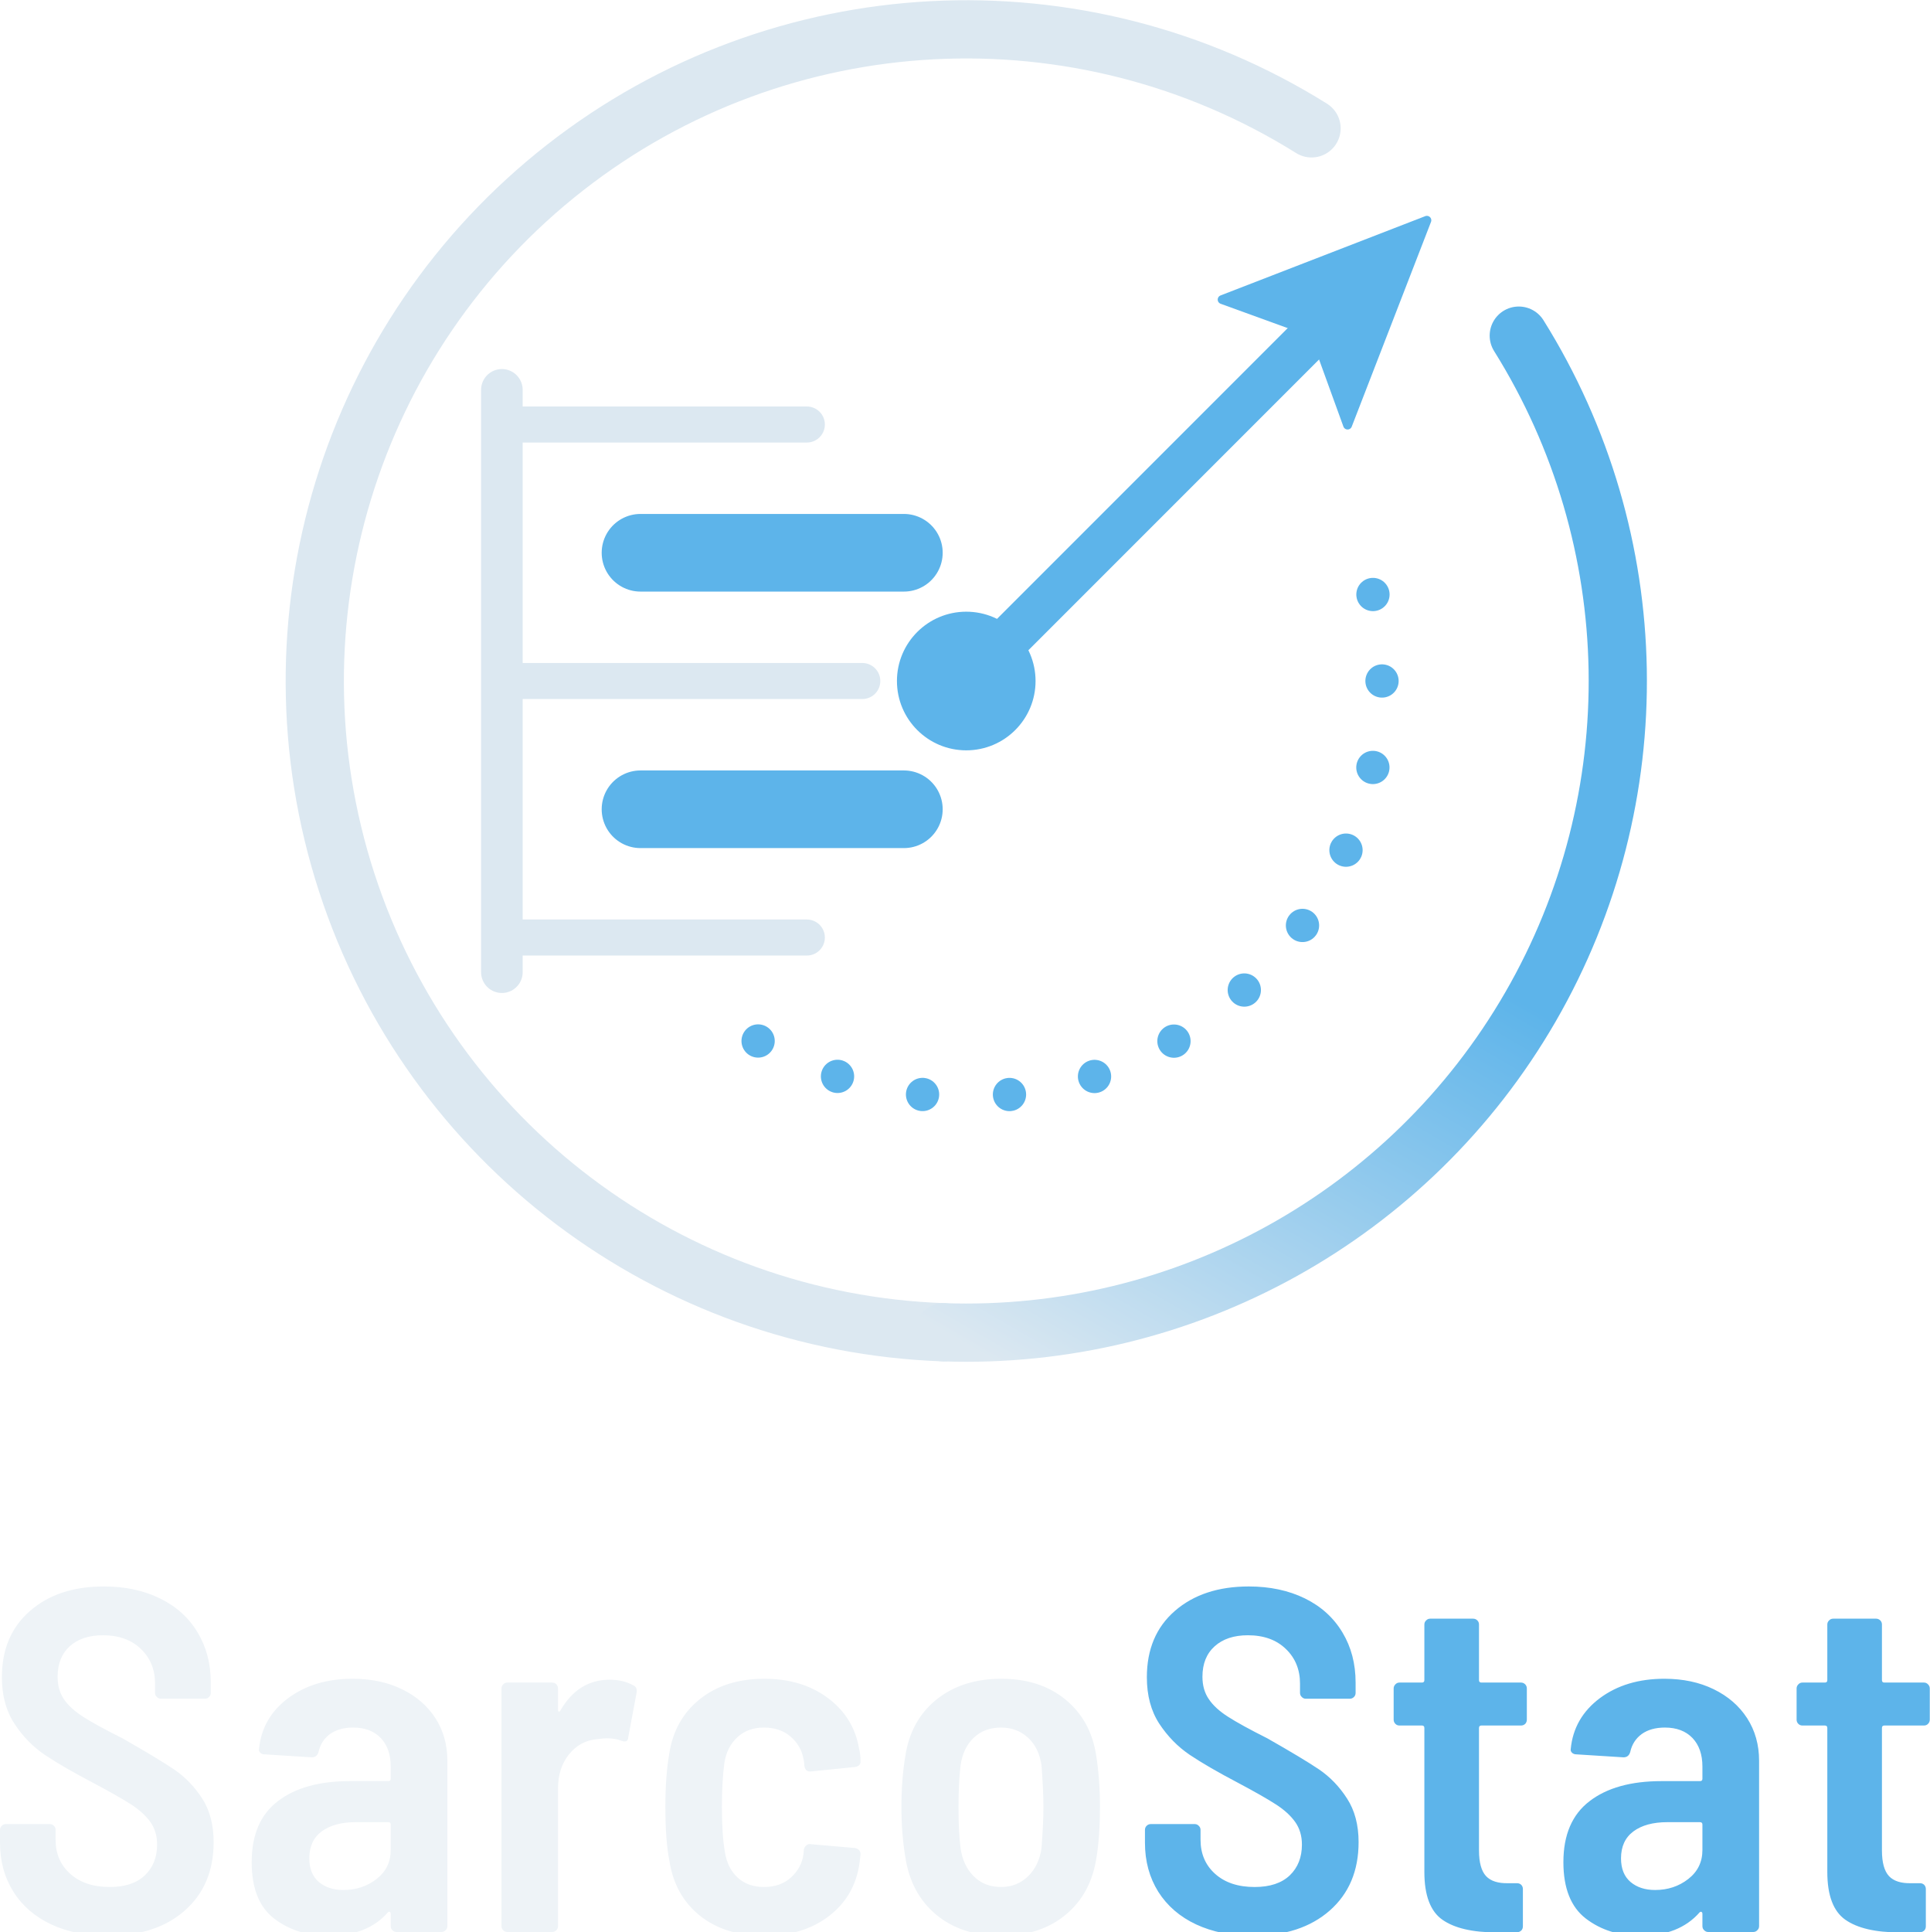
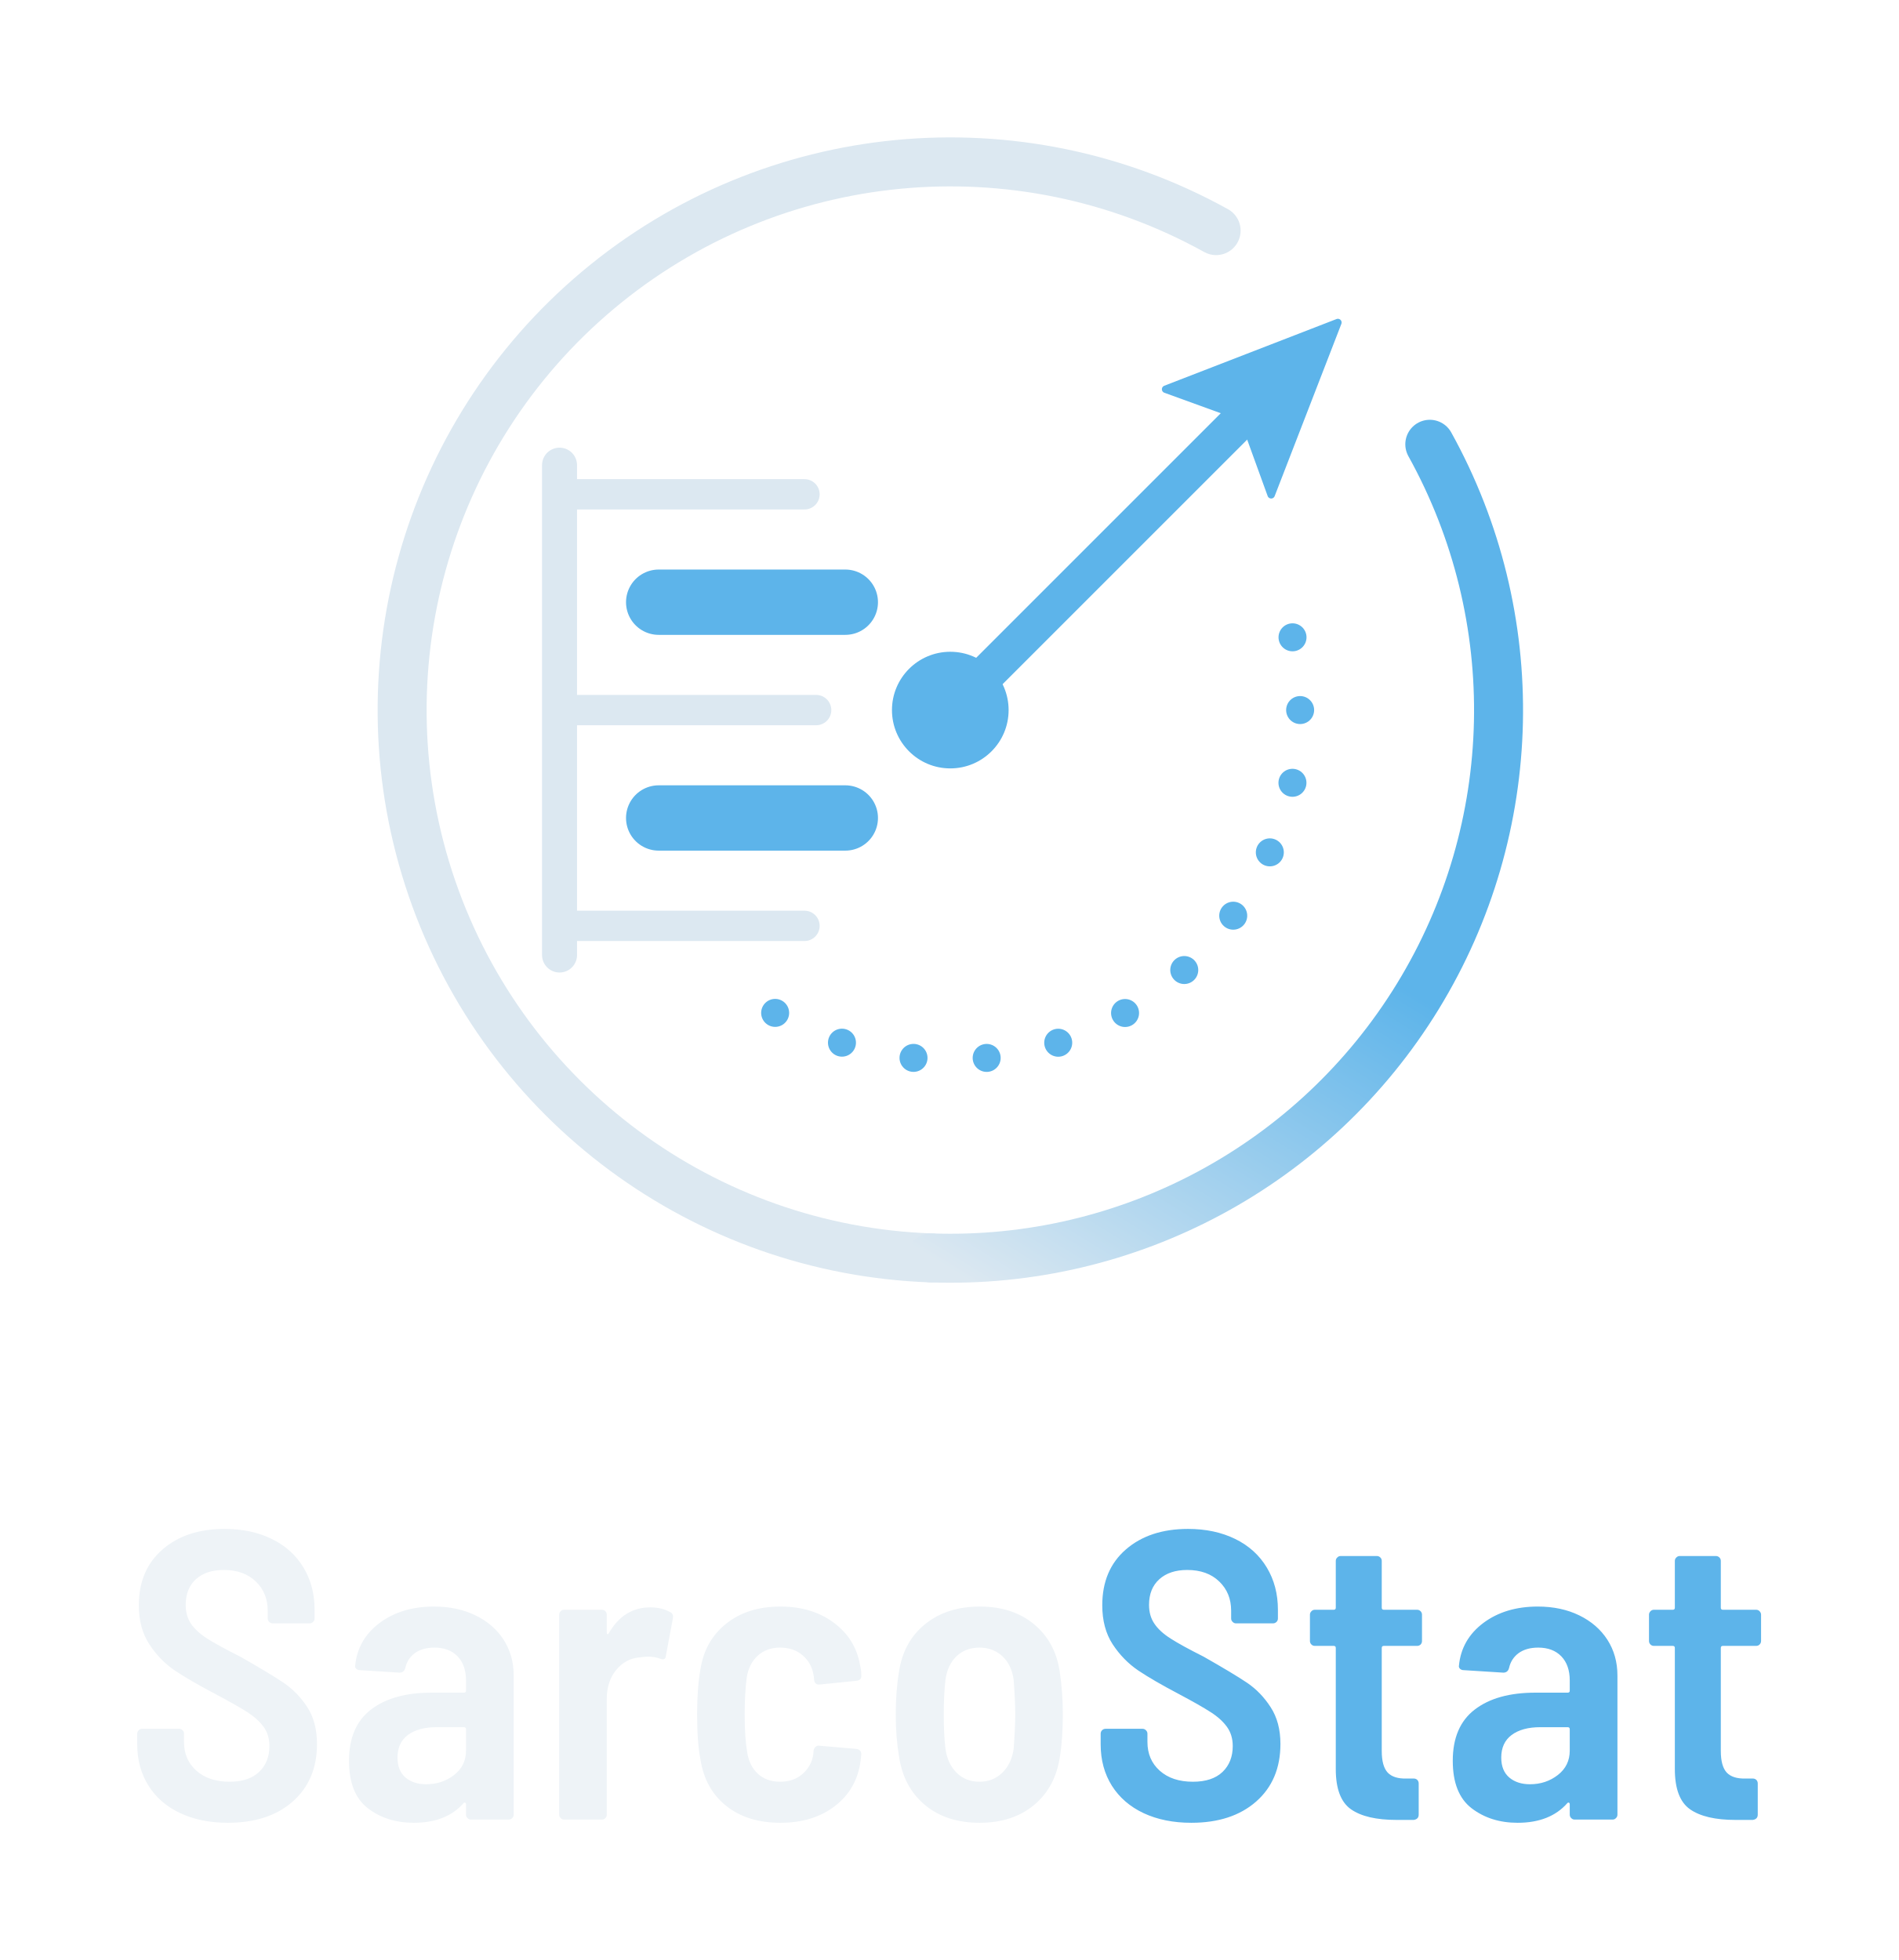
- <svg xmlns="http://www.w3.org/2000/svg" viewBox="0 0 142 142.13" fill="none" role="img" aria-label="SarcoStat">
-   <g transform="translate(9.9 -11.1) scale(1.02)">
-     <linearGradient id="ssv-full-dark" gradientUnits="userSpaceOnUse" x1="58.36" y1="106.97" x2="99.86" y2="35.09">
+ <svg xmlns="http://www.w3.org/2000/svg" viewBox="0 0 166 171.41" fill="none" role="img" aria-label="SarcoStat">
+   <g transform="translate(21.9 0.9) scale(1.02)">
+     <linearGradient id="ssv-full-dark" gradientUnits="userSpaceOnUse" x1="58.36" y1="106.97" x2="101.11" y2="37.21">
      <stop offset="0" stop-color="#DCE8F1" />
      <stop offset=".5" stop-color="#5DB4EA" />
      <stop offset="1" stop-color="#5DB4EA" />
    </linearGradient>
-     <path d="M84.91 20.14A47 47 0 1 0 58.36 106.97" stroke="#DCE8F1" stroke-width="4.2" stroke-linecap="round" />
-     <path d="M58.36 106.97A47 47 0 0 0 99.86 35.09" stroke="url(#ssv-full-dark)" stroke-width="4.2" stroke-linecap="round" />
+     <path d="M82.79 18.89A47 47 0 1 0 58.36 106.97" stroke="#DCE8F1" stroke-width="4.2" stroke-linecap="round" />
+     <path d="M58.36 106.97A47 47 0 0 0 101.11 37.21" stroke="url(#ssv-full-dark)" stroke-width="4.2" stroke-linecap="round" />
    <path d="M89.34 53.76A30 30 0 0 1 39.93 82.29" stroke="#5DB4EA" stroke-width="2.4" stroke-linecap="round" stroke-dasharray="0 6.283" />
    <path d="M26.5 39V81" stroke="#DCE8F1" stroke-width="3" stroke-linecap="round" />
-     <path d="M28 41.5H48.5" stroke="#DCE8F1" stroke-width="2.6" stroke-linecap="round" />
-     <path d="M36.5 50.75H55.5" stroke="#5DB4EA" stroke-width="5.6" stroke-linecap="round" />
-     <path d="M28 60H52.5" stroke="#DCE8F1" stroke-width="2.6" stroke-linecap="round" />
-     <path d="M36.5 69.25H55.5" stroke="#5DB4EA" stroke-width="5.6" stroke-linecap="round" />
-     <path d="M28 78.5H48.5" stroke="#DCE8F1" stroke-width="2.6" stroke-linecap="round" />
+     <path d="M28 41.5H47.5" stroke="#DCE8F1" stroke-width="2.6" stroke-linecap="round" />
+     <path d="M35 50.75H51" stroke="#5DB4EA" stroke-width="5.6" stroke-linecap="round" />
+     <path d="M28 60H48.5" stroke="#DCE8F1" stroke-width="2.6" stroke-linecap="round" />
+     <path d="M35 69.25H51" stroke="#5DB4EA" stroke-width="5.6" stroke-linecap="round" />
+     <path d="M28 78.5H47.5" stroke="#DCE8F1" stroke-width="2.6" stroke-linecap="round" />
    <path d="M60 60L84.47 35.53" stroke="#5DB4EA" stroke-width="3.2" stroke-linecap="round" />
    <path d="M93.23 26.77L78.46 32.49L85.1 34.9L87.51 41.54Z" fill="#5DB4EA" stroke="#5DB4EA" stroke-width="0.64" stroke-linejoin="round" />
    <circle cx="60" cy="60" r="5" fill="#5DB4EA" />
  </g>
-   <path d="M0 135.56V134.62Q0 134.44 0.13 134.32Q0.25 134.19 0.43 134.19H3.66Q3.84 134.19 3.97 134.32Q4.09 134.44 4.09 134.62V135.34Q4.09 136.89 5.17 137.85Q6.25 138.82 8.08 138.82Q9.76 138.82 10.66 137.96Q11.56 137.1 11.56 135.7Q11.56 134.73 11.06 134.03Q10.55 133.33 9.64 132.74Q8.72 132.15 6.82 131.14Q4.63 129.99 3.3 129.1Q1.97 128.2 1.06 126.8Q0.14 125.4 0.14 123.39Q0.14 120.3 2.21 118.51Q4.27 116.71 7.65 116.71Q9.98 116.71 11.77 117.59Q13.57 118.47 14.54 120.09Q15.51 121.7 15.51 123.78V124.54Q15.51 124.72 15.38 124.84Q15.26 124.97 15.08 124.97H11.85Q11.67 124.97 11.54 124.84Q11.41 124.72 11.41 124.54V123.86Q11.41 122.31 10.37 121.31Q9.33 120.3 7.57 120.3Q6.03 120.3 5.13 121.11Q4.24 121.92 4.24 123.35Q4.24 124.32 4.7 125Q5.17 125.69 6.12 126.3Q7.07 126.91 9.01 127.88Q11.59 129.35 12.81 130.17Q14.03 131 14.88 132.31Q15.72 133.62 15.72 135.52Q15.72 138.68 13.6 140.55Q11.49 142.41 7.93 142.41Q5.56 142.41 3.77 141.57Q1.97 140.73 0.99 139.17Q0 137.6 0 135.56ZM32.92 129.53V141.7Q32.92 141.88 32.79 142Q32.66 142.13 32.48 142.13H29.18Q29 142.13 28.88 142Q28.75 141.88 28.75 141.7V140.8Q28.75 140.69 28.68 140.65Q28.61 140.62 28.54 140.69Q27.03 142.41 24.19 142.41Q21.82 142.41 20.17 141.14Q18.52 139.87 18.52 136.99Q18.52 133.98 20.44 132.51Q22.36 131.03 25.74 131.03H28.57Q28.75 131.03 28.75 130.86V129.96Q28.75 128.63 28.02 127.86Q27.28 127.09 25.99 127.09Q24.95 127.09 24.28 127.57Q23.62 128.06 23.44 128.88Q23.33 129.28 22.94 129.28L19.46 129.06Q19.28 129.06 19.15 128.94Q19.02 128.81 19.06 128.67Q19.28 126.37 21.2 124.93Q23.12 123.5 25.95 123.5Q28 123.5 29.58 124.27Q31.16 125.04 32.04 126.4Q32.92 127.77 32.92 129.53ZM28.75 136.1V134.23Q28.75 134.05 28.57 134.05H26.17Q24.59 134.05 23.67 134.73Q22.76 135.41 22.76 136.71Q22.76 137.85 23.46 138.45Q24.16 139.04 25.27 139.04Q26.67 139.04 27.71 138.23Q28.75 137.42 28.75 136.1ZM46.63 124Q46.91 124.14 46.84 124.54L46.23 127.8Q46.2 128.24 45.73 128.06Q45.26 127.88 44.65 127.88Q44.4 127.88 43.9 127.95Q42.68 128.06 41.87 129.06Q41.06 130.07 41.06 131.57V141.7Q41.06 141.88 40.94 142Q40.81 142.13 40.63 142.13H37.33Q37.15 142.13 37.03 142Q36.9 141.88 36.9 141.7V124.21Q36.9 124.04 37.03 123.91Q37.15 123.78 37.33 123.78H40.63Q40.81 123.78 40.94 123.91Q41.06 124.04 41.06 124.21V125.76Q41.06 125.9 41.12 125.92Q41.17 125.94 41.24 125.83Q42.54 123.57 44.87 123.57Q45.87 123.57 46.63 124ZM49.25 136.85Q48.96 135.38 48.96 132.9Q48.96 130.64 49.25 128.99Q49.64 126.48 51.51 124.99Q53.38 123.5 56.25 123.5Q59.01 123.5 60.91 124.91Q62.82 126.33 63.21 128.63Q63.25 128.77 63.28 128.99Q63.32 129.2 63.32 129.53V129.6Q63.32 129.92 62.92 129.99L59.66 130.32H59.59Q59.26 130.32 59.19 129.92Q59.19 129.67 59.12 129.38Q58.94 128.41 58.17 127.75Q57.4 127.09 56.21 127.09Q55.03 127.09 54.26 127.8Q53.48 128.52 53.3 129.71Q53.12 131.07 53.12 132.94Q53.12 134.98 53.34 136.24Q53.52 137.42 54.27 138.12Q55.03 138.82 56.21 138.82Q57.43 138.82 58.2 138.12Q58.98 137.42 59.12 136.42L59.15 136.06Q59.19 135.88 59.33 135.76Q59.48 135.63 59.66 135.67L62.89 135.95Q63.32 136.02 63.32 136.42L63.25 137.03Q62.92 139.47 61.02 140.94Q59.12 142.41 56.25 142.41Q53.34 142.41 51.49 140.92Q49.64 139.43 49.25 136.85ZM66.62 136.63Q66.33 134.91 66.33 132.94Q66.33 130.89 66.62 129.17Q67.02 126.55 68.92 125.02Q70.82 123.5 73.69 123.5Q76.53 123.5 78.39 125.02Q80.26 126.55 80.66 129.13Q80.94 130.93 80.94 132.9Q80.94 135.06 80.69 136.6Q80.3 139.29 78.43 140.85Q76.56 142.41 73.66 142.41Q70.75 142.41 68.88 140.85Q67.02 139.29 66.62 136.63ZM76.64 135.95Q76.78 134.09 76.78 132.94Q76.78 131.75 76.64 129.89Q76.46 128.59 75.65 127.84Q74.84 127.09 73.66 127.09Q72.44 127.09 71.65 127.84Q70.86 128.59 70.68 129.89Q70.53 131.14 70.53 132.94Q70.53 134.77 70.68 135.95Q70.86 137.24 71.65 138.03Q72.44 138.82 73.66 138.82Q74.84 138.82 75.65 138.03Q76.46 137.24 76.64 135.95Z" fill="#EEF3F7" />
-   <path d="M84.25 135.56V134.62Q84.25 134.44 84.37 134.32Q84.5 134.19 84.68 134.19H87.91Q88.09 134.19 88.21 134.32Q88.34 134.44 88.34 134.62V135.34Q88.34 136.89 89.41 137.85Q90.49 138.82 92.32 138.82Q94.01 138.82 94.91 137.96Q95.8 137.1 95.8 135.7Q95.8 134.73 95.3 134.03Q94.8 133.33 93.88 132.74Q92.97 132.15 91.07 131.14Q88.88 129.99 87.55 129.1Q86.22 128.2 85.3 126.8Q84.39 125.4 84.39 123.39Q84.39 120.3 86.45 118.51Q88.52 116.71 91.89 116.71Q94.22 116.71 96.02 117.59Q97.81 118.47 98.78 120.09Q99.75 121.7 99.75 123.78V124.54Q99.75 124.72 99.63 124.84Q99.5 124.97 99.32 124.97H96.09Q95.91 124.97 95.79 124.84Q95.66 124.72 95.66 124.54V123.86Q95.66 122.31 94.62 121.31Q93.58 120.3 91.82 120.3Q90.28 120.3 89.38 121.11Q88.48 121.92 88.48 123.35Q88.48 124.32 88.95 125Q89.41 125.69 90.37 126.3Q91.32 126.91 93.25 127.88Q95.84 129.35 97.06 130.17Q98.28 131 99.12 132.31Q99.97 133.62 99.97 135.52Q99.97 138.68 97.85 140.55Q95.73 142.41 92.18 142.41Q89.81 142.41 88.01 141.57Q86.22 140.73 85.23 139.17Q84.25 137.6 84.25 135.56ZM111.92 126.94H109.01Q108.83 126.94 108.83 127.12V136.13Q108.83 137.46 109.35 138.02Q109.87 138.57 110.99 138.54H111.63Q111.81 138.54 111.94 138.66Q112.06 138.79 112.06 138.97V141.7Q112.06 142.09 111.63 142.16H110.13Q107.47 142.16 106.14 141.23Q104.81 140.3 104.81 137.71V127.12Q104.81 126.94 104.63 126.94H102.98Q102.8 126.94 102.68 126.82Q102.55 126.69 102.55 126.51V124.21Q102.55 124.04 102.68 123.91Q102.8 123.78 102.98 123.78H104.63Q104.81 123.78 104.81 123.6V119.51Q104.81 119.33 104.94 119.21Q105.06 119.08 105.24 119.08H108.4Q108.58 119.08 108.71 119.21Q108.83 119.33 108.83 119.51V123.6Q108.83 123.78 109.01 123.78H111.92Q112.1 123.78 112.23 123.91Q112.35 124.04 112.35 124.21V126.51Q112.35 126.69 112.23 126.82Q112.1 126.94 111.92 126.94ZM129.44 129.53V141.7Q129.44 141.88 129.31 142Q129.19 142.13 129.01 142.13H125.7Q125.52 142.13 125.4 142Q125.27 141.88 125.27 141.7V140.8Q125.27 140.69 125.2 140.65Q125.13 140.62 125.06 140.69Q123.55 142.41 120.71 142.41Q118.35 142.41 116.69 141.14Q115.04 139.87 115.04 136.99Q115.04 133.98 116.96 132.51Q118.88 131.03 122.26 131.03H125.09Q125.27 131.03 125.27 130.86V129.96Q125.27 128.63 124.54 127.86Q123.8 127.09 122.51 127.09Q121.47 127.09 120.8 127.57Q120.14 128.06 119.96 128.88Q119.85 129.28 119.46 129.28L115.98 129.06Q115.8 129.06 115.67 128.94Q115.55 128.81 115.58 128.67Q115.8 126.37 117.72 124.93Q119.64 123.5 122.47 123.5Q124.52 123.5 126.1 124.27Q127.68 125.04 128.56 126.4Q129.44 127.77 129.44 129.53ZM125.27 136.1V134.23Q125.27 134.05 125.09 134.05H122.69Q121.11 134.05 120.19 134.73Q119.28 135.41 119.28 136.71Q119.28 137.85 119.98 138.45Q120.68 139.04 121.79 139.04Q123.19 139.04 124.23 138.23Q125.27 137.42 125.27 136.1ZM141.57 126.94H138.66Q138.48 126.94 138.48 127.12V136.13Q138.48 137.46 139 138.02Q139.52 138.57 140.64 138.54H141.28Q141.46 138.54 141.59 138.66Q141.71 138.79 141.71 138.97V141.7Q141.71 142.09 141.28 142.16H139.77Q137.12 142.16 135.79 141.23Q134.46 140.3 134.46 137.71V127.12Q134.46 126.94 134.28 126.94H132.63Q132.45 126.94 132.33 126.82Q132.2 126.69 132.2 126.51V124.21Q132.2 124.04 132.33 123.91Q132.45 123.78 132.63 123.78H134.28Q134.46 123.78 134.46 123.6V119.51Q134.46 119.33 134.59 119.21Q134.71 119.08 134.89 119.08H138.05Q138.23 119.08 138.36 119.21Q138.48 119.33 138.48 119.51V123.6Q138.48 123.78 138.66 123.78H141.57Q141.75 123.78 141.87 123.91Q142 124.04 142 124.21V126.51Q142 126.69 141.87 126.82Q141.75 126.94 141.57 126.94Z" fill="#5DB4EA" />
+   <path d="M12 152.56V151.62Q12 151.44 12.13 151.32Q12.25 151.19 12.43 151.19H15.66Q15.84 151.19 15.97 151.32Q16.09 151.44 16.09 151.62V152.34Q16.09 153.89 17.17 154.85Q18.25 155.82 20.08 155.82Q21.76 155.82 22.66 154.96Q23.56 154.1 23.56 152.7Q23.56 151.73 23.06 151.03Q22.55 150.33 21.64 149.74Q20.72 149.15 18.82 148.14Q16.63 146.99 15.3 146.1Q13.97 145.2 13.06 143.8Q12.14 142.4 12.14 140.39Q12.14 137.3 14.21 135.51Q16.27 133.71 19.65 133.71Q21.98 133.71 23.77 134.59Q25.57 135.47 26.54 137.09Q27.51 138.7 27.51 140.78V141.54Q27.51 141.72 27.38 141.84Q27.26 141.97 27.08 141.97H23.85Q23.67 141.97 23.54 141.84Q23.41 141.72 23.41 141.54V140.86Q23.41 139.31 22.37 138.31Q21.33 137.3 19.57 137.3Q18.03 137.3 17.13 138.11Q16.24 138.92 16.24 140.35Q16.24 141.32 16.7 142Q17.17 142.69 18.12 143.3Q19.07 143.91 21.01 144.88Q23.59 146.35 24.81 147.17Q26.03 148 26.88 149.31Q27.72 150.62 27.72 152.52Q27.72 155.68 25.6 157.55Q23.49 159.41 19.93 159.41Q17.56 159.41 15.77 158.57Q13.97 157.73 12.99 156.17Q12 154.6 12 152.56ZM44.92 146.53V158.7Q44.92 158.88 44.79 159Q44.66 159.13 44.48 159.13H41.18Q41 159.13 40.88 159Q40.75 158.88 40.75 158.7V157.8Q40.75 157.69 40.68 157.65Q40.61 157.62 40.54 157.69Q39.03 159.41 36.19 159.41Q33.82 159.41 32.17 158.14Q30.52 156.87 30.52 153.99Q30.52 150.98 32.44 149.51Q34.36 148.03 37.74 148.03H40.57Q40.75 148.03 40.75 147.86V146.96Q40.75 145.63 40.02 144.86Q39.28 144.09 37.99 144.09Q36.95 144.09 36.28 144.57Q35.62 145.06 35.44 145.88Q35.33 146.28 34.94 146.28L31.46 146.06Q31.28 146.06 31.15 145.94Q31.02 145.81 31.06 145.67Q31.28 143.37 33.2 141.93Q35.12 140.5 37.95 140.5Q40 140.5 41.58 141.27Q43.16 142.04 44.04 143.4Q44.92 144.77 44.92 146.53ZM40.75 153.1V151.23Q40.75 151.05 40.57 151.05H38.17Q36.59 151.05 35.67 151.73Q34.76 152.41 34.76 153.71Q34.76 154.85 35.46 155.45Q36.16 156.04 37.27 156.04Q38.67 156.04 39.71 155.23Q40.75 154.42 40.75 153.1ZM58.63 141Q58.91 141.14 58.84 141.54L58.23 144.8Q58.2 145.24 57.73 145.06Q57.26 144.88 56.65 144.88Q56.4 144.88 55.9 144.95Q54.68 145.06 53.87 146.06Q53.06 147.07 53.06 148.57V158.7Q53.06 158.88 52.94 159Q52.81 159.13 52.63 159.13H49.33Q49.15 159.13 49.03 159Q48.9 158.88 48.9 158.7V141.21Q48.9 141.04 49.03 140.91Q49.15 140.78 49.33 140.78H52.63Q52.81 140.78 52.94 140.91Q53.06 141.04 53.06 141.21V142.76Q53.06 142.9 53.12 142.92Q53.17 142.94 53.24 142.83Q54.54 140.57 56.87 140.57Q57.87 140.57 58.63 141ZM61.25 153.85Q60.96 152.38 60.96 149.9Q60.96 147.64 61.25 145.99Q61.64 143.48 63.51 141.99Q65.38 140.5 68.25 140.5Q71.01 140.5 72.91 141.91Q74.82 143.33 75.21 145.63Q75.25 145.77 75.28 145.99Q75.32 146.2 75.32 146.53V146.6Q75.32 146.92 74.92 146.99L71.66 147.32H71.59Q71.26 147.32 71.19 146.92Q71.19 146.67 71.12 146.38Q70.94 145.41 70.17 144.75Q69.4 144.09 68.21 144.09Q67.03 144.09 66.26 144.8Q65.48 145.52 65.3 146.71Q65.12 148.07 65.12 149.94Q65.12 151.98 65.34 153.24Q65.52 154.42 66.27 155.12Q67.03 155.82 68.21 155.82Q69.43 155.82 70.2 155.12Q70.98 154.42 71.12 153.42L71.15 153.06Q71.19 152.88 71.33 152.76Q71.48 152.63 71.66 152.67L74.89 152.95Q75.32 153.02 75.32 153.42L75.25 154.03Q74.92 156.47 73.02 157.94Q71.12 159.41 68.25 159.41Q65.34 159.41 63.49 157.92Q61.64 156.43 61.25 153.85ZM78.62 153.63Q78.33 151.91 78.33 149.94Q78.33 147.89 78.62 146.17Q79.02 143.55 80.92 142.02Q82.82 140.5 85.69 140.5Q88.53 140.5 90.39 142.02Q92.26 143.55 92.66 146.13Q92.94 147.93 92.94 149.9Q92.94 152.06 92.69 153.6Q92.3 156.29 90.43 157.85Q88.56 159.41 85.66 159.41Q82.75 159.41 80.88 157.85Q79.02 156.29 78.62 153.63ZM88.64 152.95Q88.78 151.09 88.78 149.94Q88.78 148.75 88.64 146.89Q88.46 145.59 87.65 144.84Q86.84 144.09 85.66 144.09Q84.44 144.09 83.65 144.84Q82.86 145.59 82.68 146.89Q82.53 148.14 82.53 149.94Q82.53 151.77 82.68 152.95Q82.86 154.24 83.65 155.03Q84.44 155.82 85.66 155.82Q86.84 155.82 87.65 155.03Q88.46 154.24 88.64 152.95Z" fill="#EEF3F7" />
+   <path d="M96.25 152.56V151.62Q96.25 151.44 96.37 151.32Q96.5 151.19 96.68 151.19H99.91Q100.09 151.19 100.21 151.32Q100.34 151.44 100.34 151.62V152.34Q100.34 153.89 101.41 154.85Q102.49 155.82 104.32 155.82Q106.01 155.82 106.91 154.96Q107.8 154.1 107.8 152.7Q107.8 151.73 107.3 151.03Q106.8 150.33 105.88 149.74Q104.97 149.15 103.07 148.14Q100.88 146.99 99.55 146.1Q98.22 145.2 97.3 143.8Q96.39 142.4 96.39 140.39Q96.39 137.3 98.45 135.51Q100.52 133.71 103.89 133.71Q106.22 133.71 108.02 134.59Q109.81 135.47 110.78 137.09Q111.75 138.7 111.75 140.78V141.54Q111.75 141.72 111.63 141.84Q111.5 141.97 111.32 141.97H108.09Q107.91 141.97 107.79 141.84Q107.66 141.72 107.66 141.54V140.86Q107.66 139.31 106.62 138.31Q105.58 137.3 103.82 137.3Q102.28 137.3 101.38 138.11Q100.48 138.92 100.48 140.35Q100.48 141.32 100.95 142Q101.41 142.69 102.37 143.3Q103.32 143.91 105.25 144.88Q107.84 146.35 109.06 147.17Q110.28 148 111.12 149.31Q111.97 150.62 111.97 152.52Q111.97 155.68 109.85 157.55Q107.73 159.41 104.18 159.41Q101.81 159.41 100.01 158.57Q98.22 157.73 97.23 156.17Q96.25 154.6 96.25 152.56ZM123.92 143.94H121.01Q120.83 143.94 120.83 144.12V153.13Q120.83 154.46 121.35 155.02Q121.87 155.57 122.99 155.54H123.63Q123.81 155.54 123.94 155.66Q124.06 155.79 124.06 155.97V158.7Q124.06 159.09 123.63 159.16H122.13Q119.47 159.16 118.14 158.23Q116.81 157.3 116.81 154.71V144.12Q116.81 143.94 116.63 143.94H114.98Q114.8 143.94 114.68 143.82Q114.55 143.69 114.55 143.51V141.21Q114.55 141.04 114.68 140.91Q114.8 140.78 114.98 140.78H116.63Q116.81 140.78 116.81 140.6V136.51Q116.81 136.33 116.94 136.21Q117.06 136.08 117.24 136.08H120.4Q120.58 136.08 120.71 136.21Q120.83 136.33 120.83 136.51V140.6Q120.83 140.78 121.01 140.78H123.92Q124.1 140.78 124.23 140.91Q124.35 141.04 124.35 141.21V143.51Q124.35 143.69 124.23 143.82Q124.1 143.94 123.92 143.94ZM141.44 146.53V158.7Q141.44 158.88 141.31 159Q141.19 159.13 141.01 159.13H137.7Q137.52 159.13 137.4 159Q137.27 158.88 137.27 158.7V157.8Q137.27 157.69 137.2 157.65Q137.13 157.62 137.06 157.69Q135.55 159.41 132.71 159.41Q130.35 159.41 128.69 158.14Q127.04 156.87 127.04 153.99Q127.04 150.98 128.96 149.51Q130.88 148.03 134.26 148.03H137.09Q137.27 148.03 137.27 147.86V146.96Q137.27 145.63 136.54 144.86Q135.8 144.09 134.51 144.09Q133.47 144.09 132.8 144.57Q132.14 145.06 131.96 145.88Q131.85 146.28 131.46 146.28L127.98 146.06Q127.8 146.06 127.67 145.94Q127.55 145.81 127.58 145.67Q127.8 143.37 129.72 141.93Q131.64 140.5 134.47 140.5Q136.52 140.5 138.1 141.27Q139.68 142.04 140.56 143.4Q141.44 144.77 141.44 146.53ZM137.27 153.1V151.23Q137.27 151.05 137.09 151.05H134.69Q133.11 151.05 132.19 151.73Q131.28 152.41 131.28 153.71Q131.28 154.85 131.98 155.45Q132.68 156.04 133.79 156.04Q135.19 156.04 136.23 155.23Q137.27 154.42 137.27 153.1ZM153.57 143.94H150.66Q150.48 143.94 150.48 144.12V153.13Q150.48 154.46 151 155.02Q151.52 155.57 152.64 155.54H153.28Q153.46 155.54 153.59 155.66Q153.71 155.79 153.71 155.97V158.7Q153.71 159.09 153.28 159.16H151.77Q149.12 159.16 147.79 158.23Q146.46 157.3 146.46 154.71V144.12Q146.46 143.94 146.28 143.94H144.63Q144.45 143.94 144.33 143.82Q144.2 143.69 144.2 143.51V141.21Q144.2 141.04 144.33 140.91Q144.45 140.78 144.63 140.78H146.28Q146.46 140.78 146.46 140.6V136.51Q146.46 136.33 146.59 136.21Q146.71 136.08 146.89 136.08H150.05Q150.23 136.08 150.36 136.21Q150.48 136.33 150.48 136.51V140.6Q150.48 140.78 150.66 140.78H153.57Q153.75 140.78 153.87 140.91Q154 141.04 154 141.21V143.51Q154 143.69 153.87 143.82Q153.75 143.94 153.57 143.94Z" fill="#5DB4EA" />
</svg>
